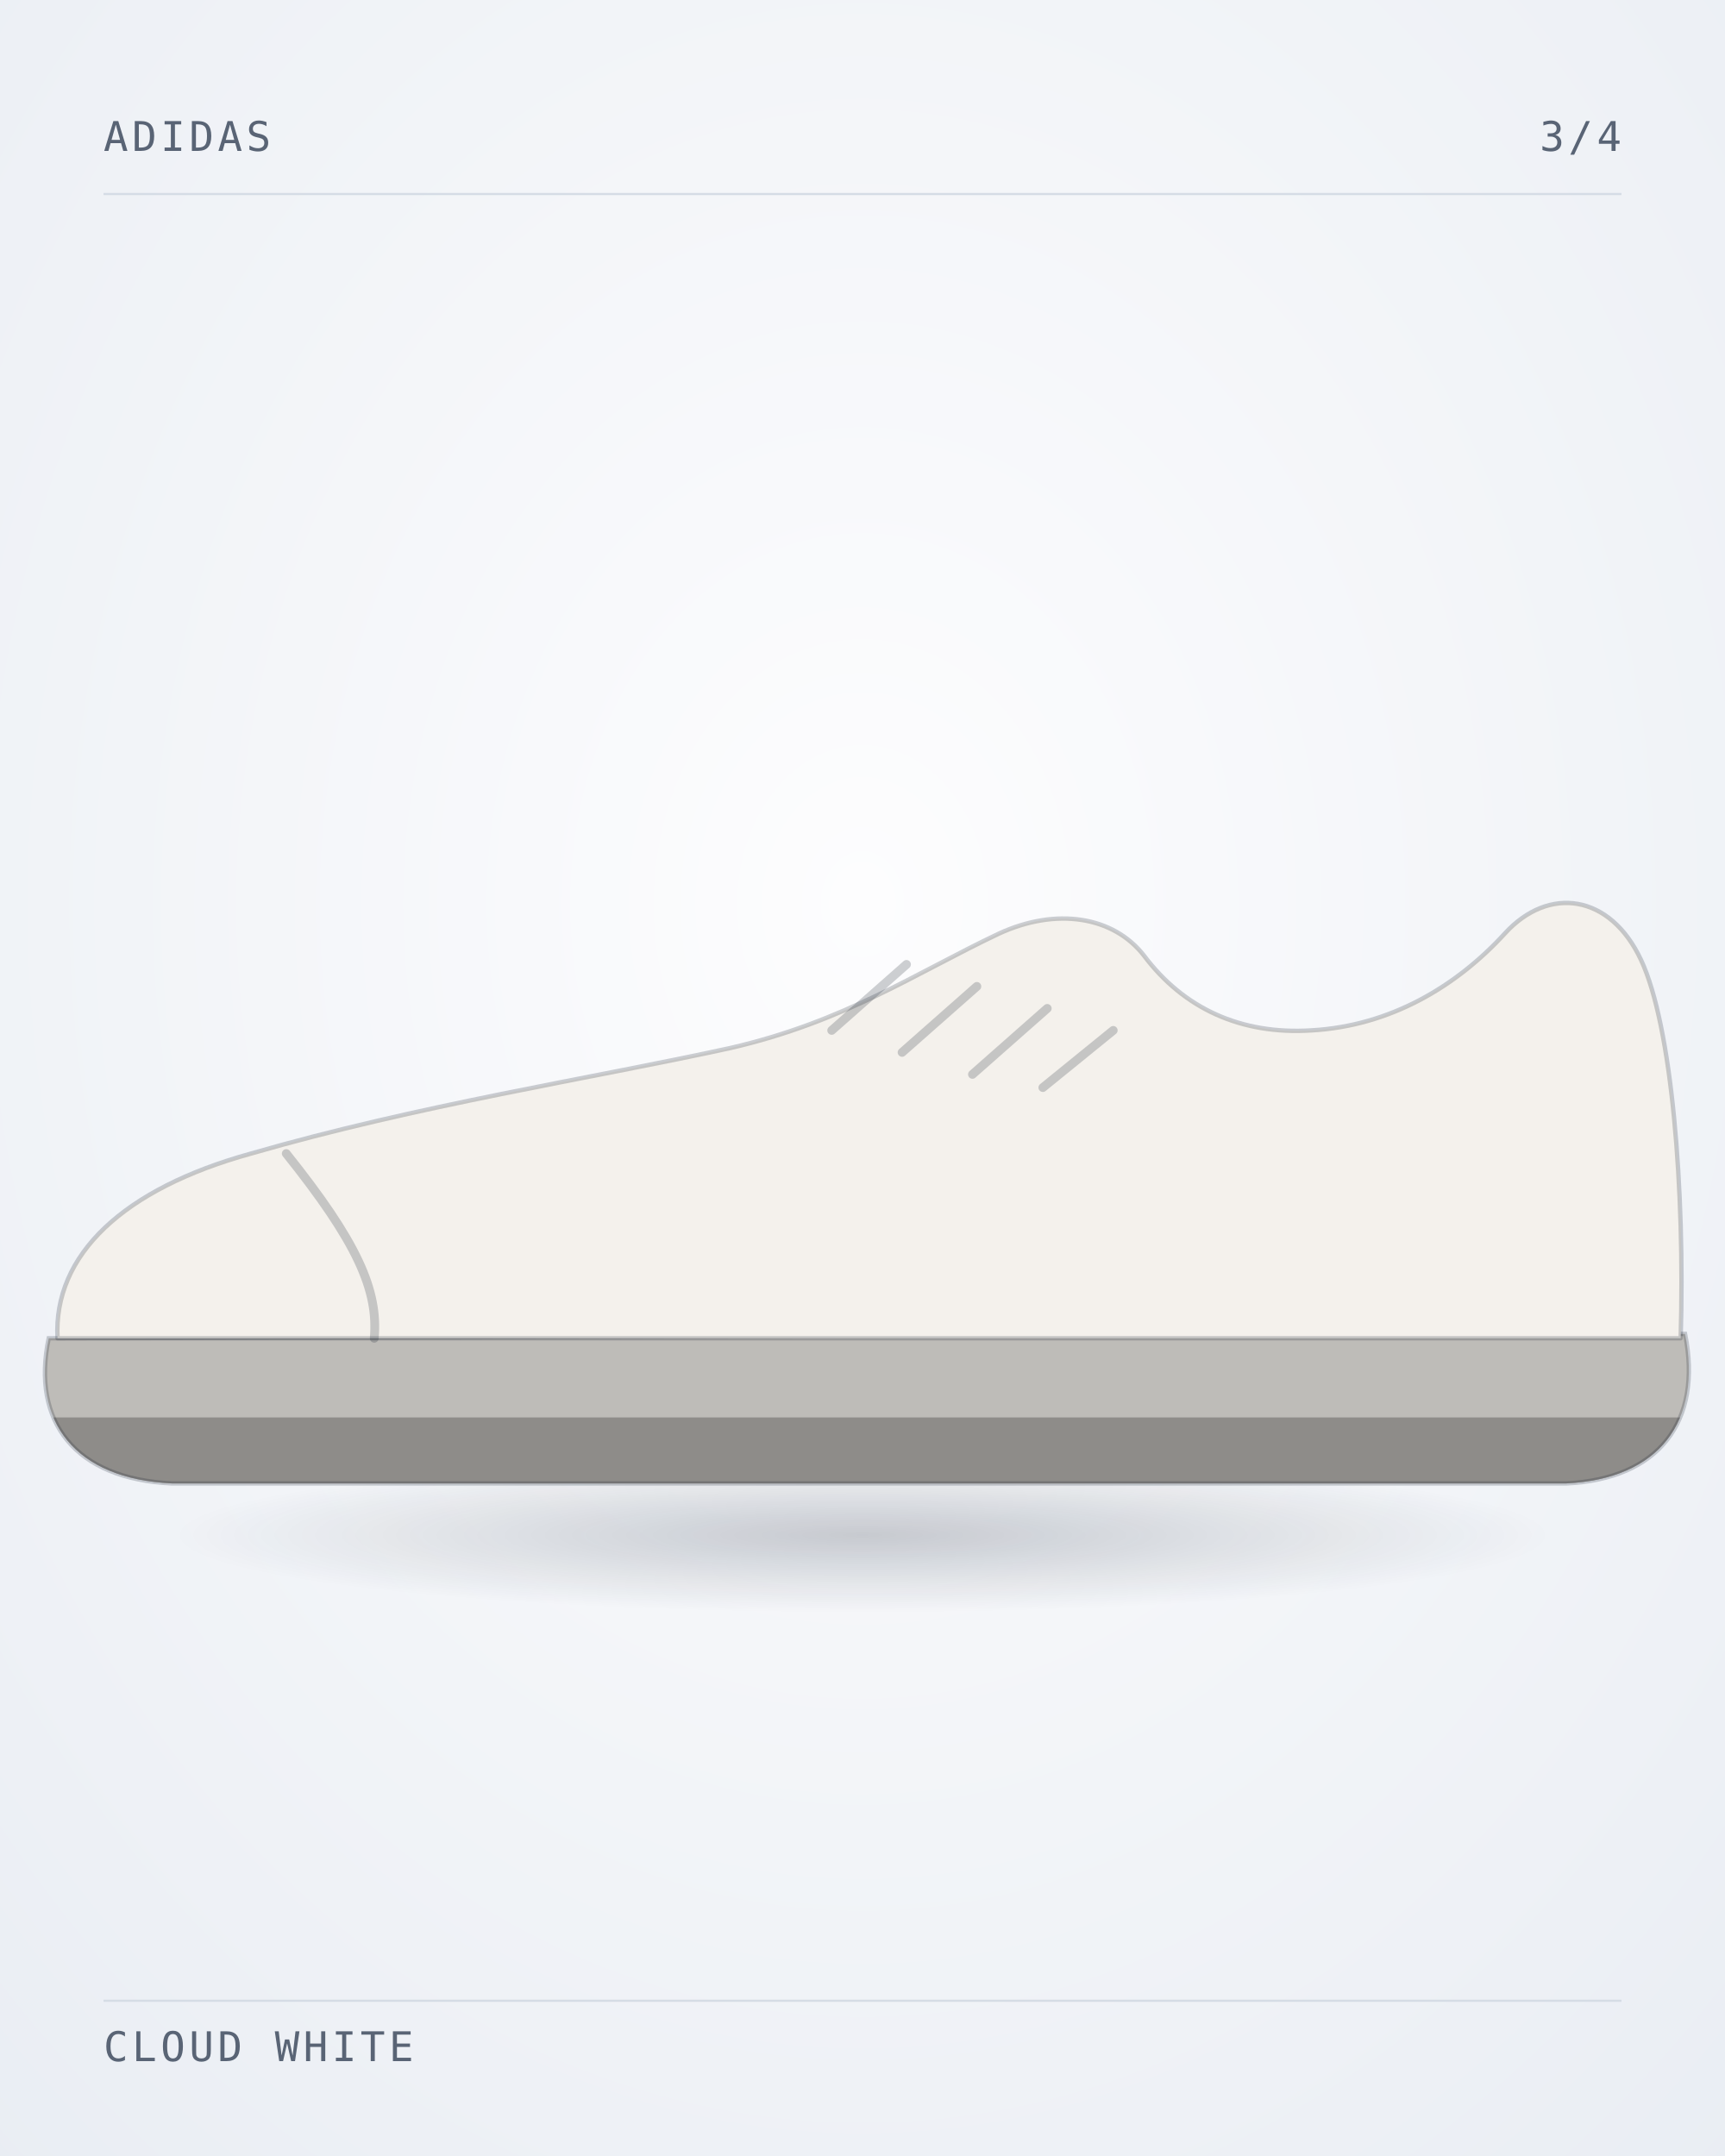
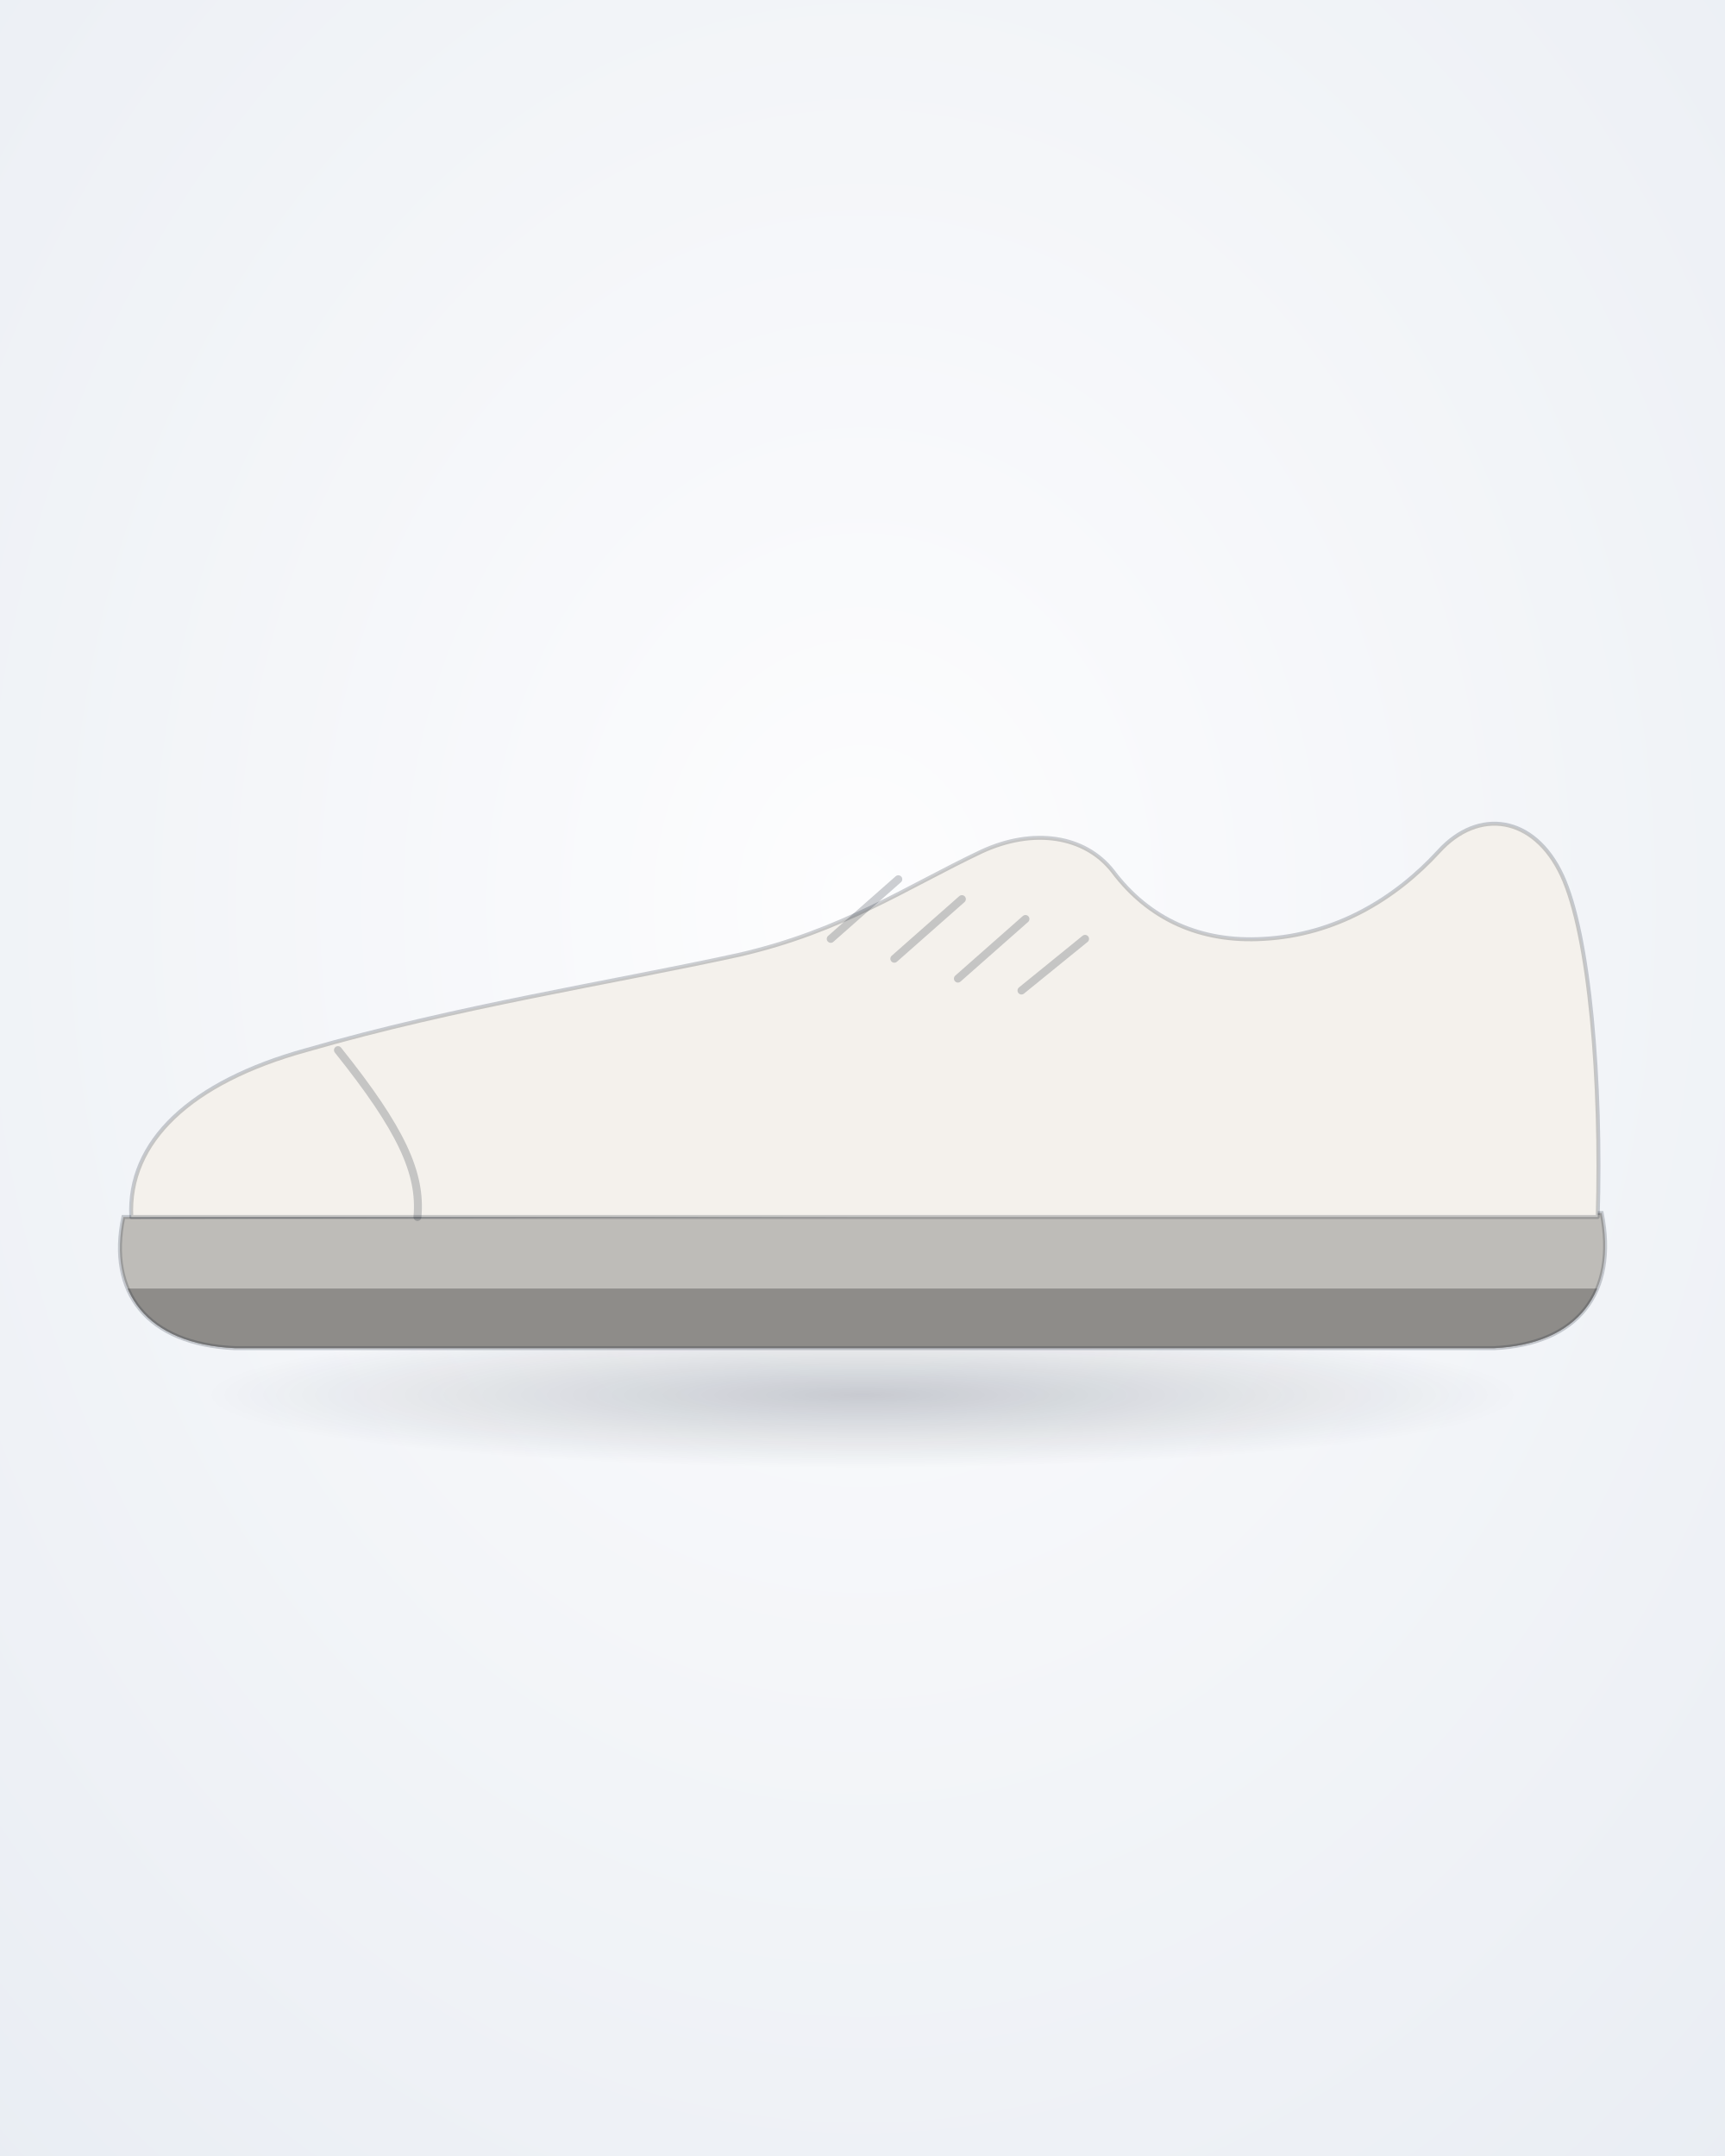
<svg xmlns="http://www.w3.org/2000/svg" viewBox="0 0 800 1000" width="800" height="1000" role="img">
  <defs>
    <radialGradient id="bg" cx="0.5" cy="0.42" r="0.78">
      <stop offset="0" stop-color="#fdfdfe" />
      <stop offset="1" stop-color="#e9edf3" />
    </radialGradient>
    <radialGradient id="contact" cx="0.5" cy="0.5" r="0.5">
      <stop offset="0" stop-color="#0a1526" stop-opacity="0.20" />
      <stop offset="1" stop-color="#0a1526" stop-opacity="0" />
    </radialGradient>
  </defs>
  <rect width="800" height="1000" fill="url(#bg)" />
-   <ellipse cx="400" cy="712" rx="322" ry="36" fill="url(#contact)" />
-   <g transform="translate(12.4 380.0) scale(1.02)">
+   <ellipse cx="400" cy="647" rx="304" ry="34" fill="url(#contact)" />
+   <g transform="translate(48.0 347.0) scale(0.9215)">
    <defs>
      <clipPath id="sole-adidassambaogmens">
        <path d="M10 236 L754 234 C762 274 742 300 700 302 L66 302 C22 300 2 274 10 236 Z" />
      </clipPath>
    </defs>
    <path d="M10 236 L754 234 C762 274 742 300 700 302 L66 302 C22 300 2 274 10 236 Z" fill="#bebcb8" />
    <rect x="-40" y="272" width="840" height="80" fill="#8e8c89" clip-path="url(#sole-adidassambaogmens)" />
    <path d="M10 236 L754 234 C762 274 742 300 700 302 L66 302 C22 300 2 274 10 236 Z" fill="none" stroke="rgba(10,21,38,0.20)" stroke-width="2" />
    <path d="M14 236 C12 198 44 168 102 152 C178 130 256 118 320 104 C372 92 404 70 442 52 C468 40 494 44 508 62 C526 86 552 98 584 96 C620 94 650 76 672 52 C692 30 720 34 734 64 C748 94 754 168 752 236 Z" fill="#f4f1ec" stroke="rgba(10,21,38,0.20)" stroke-width="2" stroke-linejoin="round" />
    <path d="M366 96 L400 66 M398 106 L432 76 M430 116 L464 86 M462 122 L494 96 M118 152 C150 192 160 214 158 236" fill="none" stroke="rgba(10,21,38,0.20)" stroke-width="4" stroke-linecap="round" />
  </g>
-   <g font-family="ui-monospace, SFMono-Regular, Menlo, monospace" font-size="19" letter-spacing="1.8" fill="#596475">
-     <text x="48" y="70">ADIDAS</text>
-     <text x="752" y="70" text-anchor="end">3/4</text>
-     <text x="48" y="956">CLOUD WHITE</text>
-   </g>
-   <line x1="48" y1="90" x2="752" y2="90" stroke="#d5dce5" stroke-width="1" />
-   <line x1="48" y1="928" x2="752" y2="928" stroke="#d5dce5" stroke-width="1" />
</svg>
